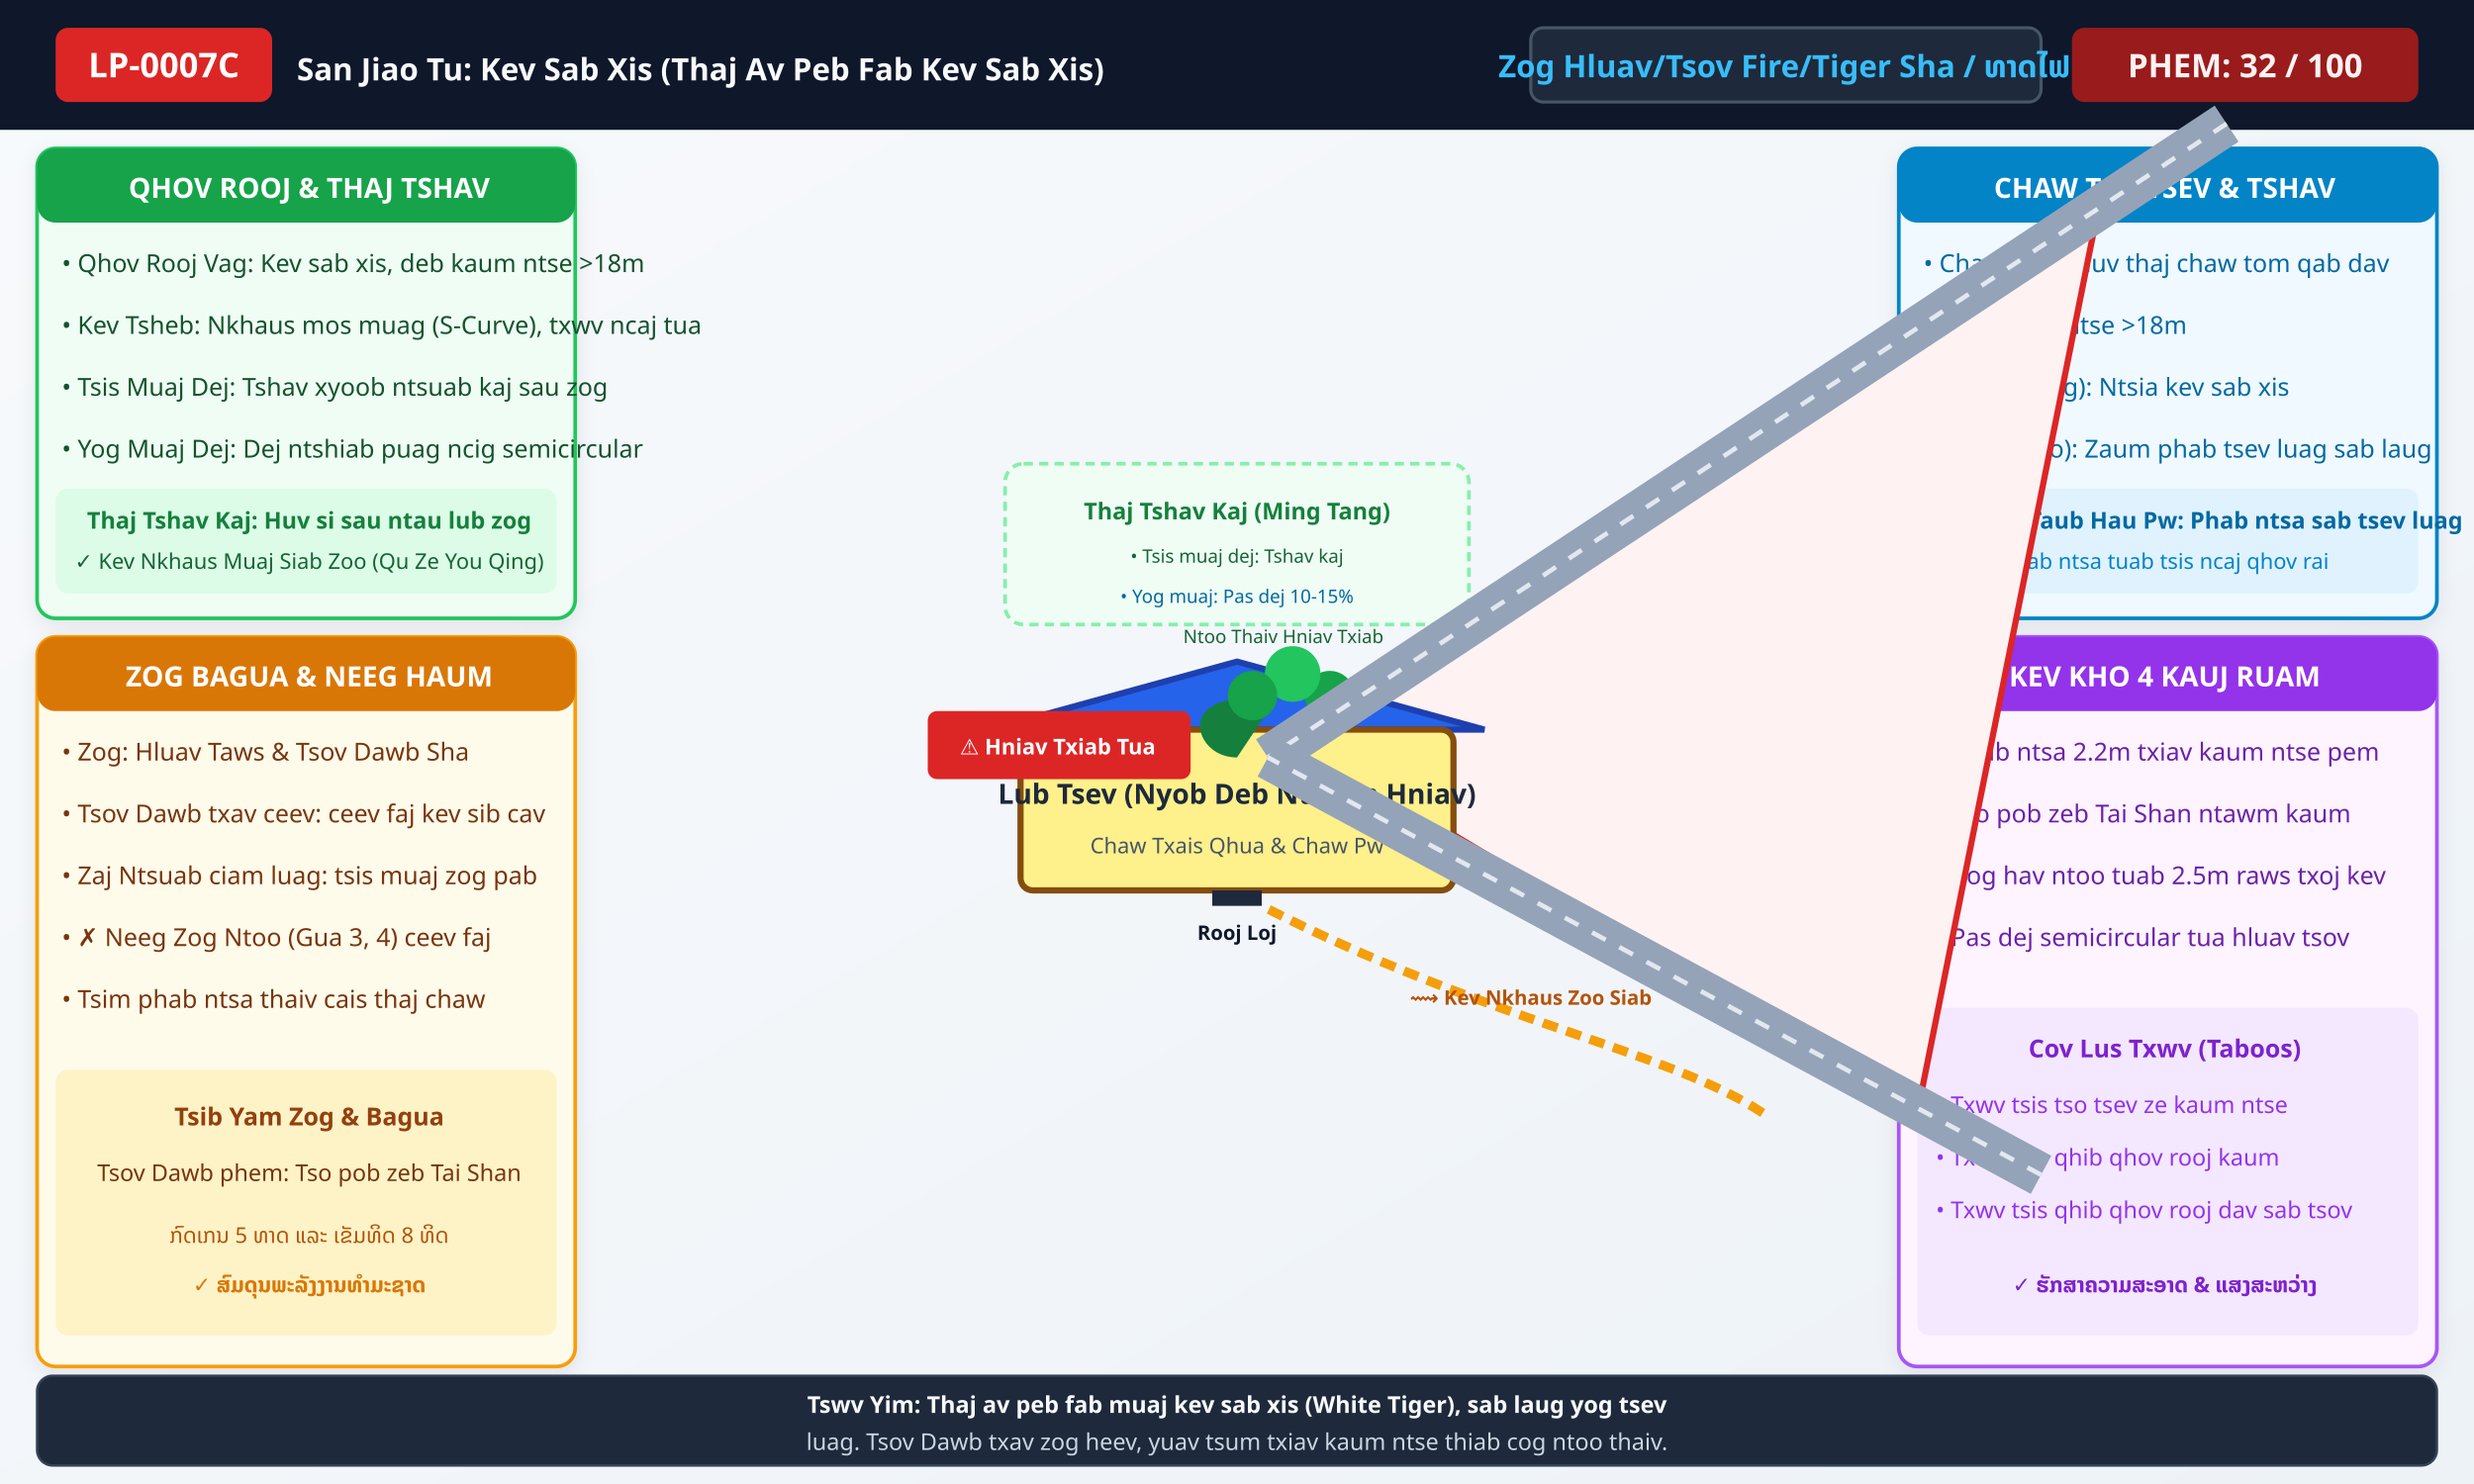
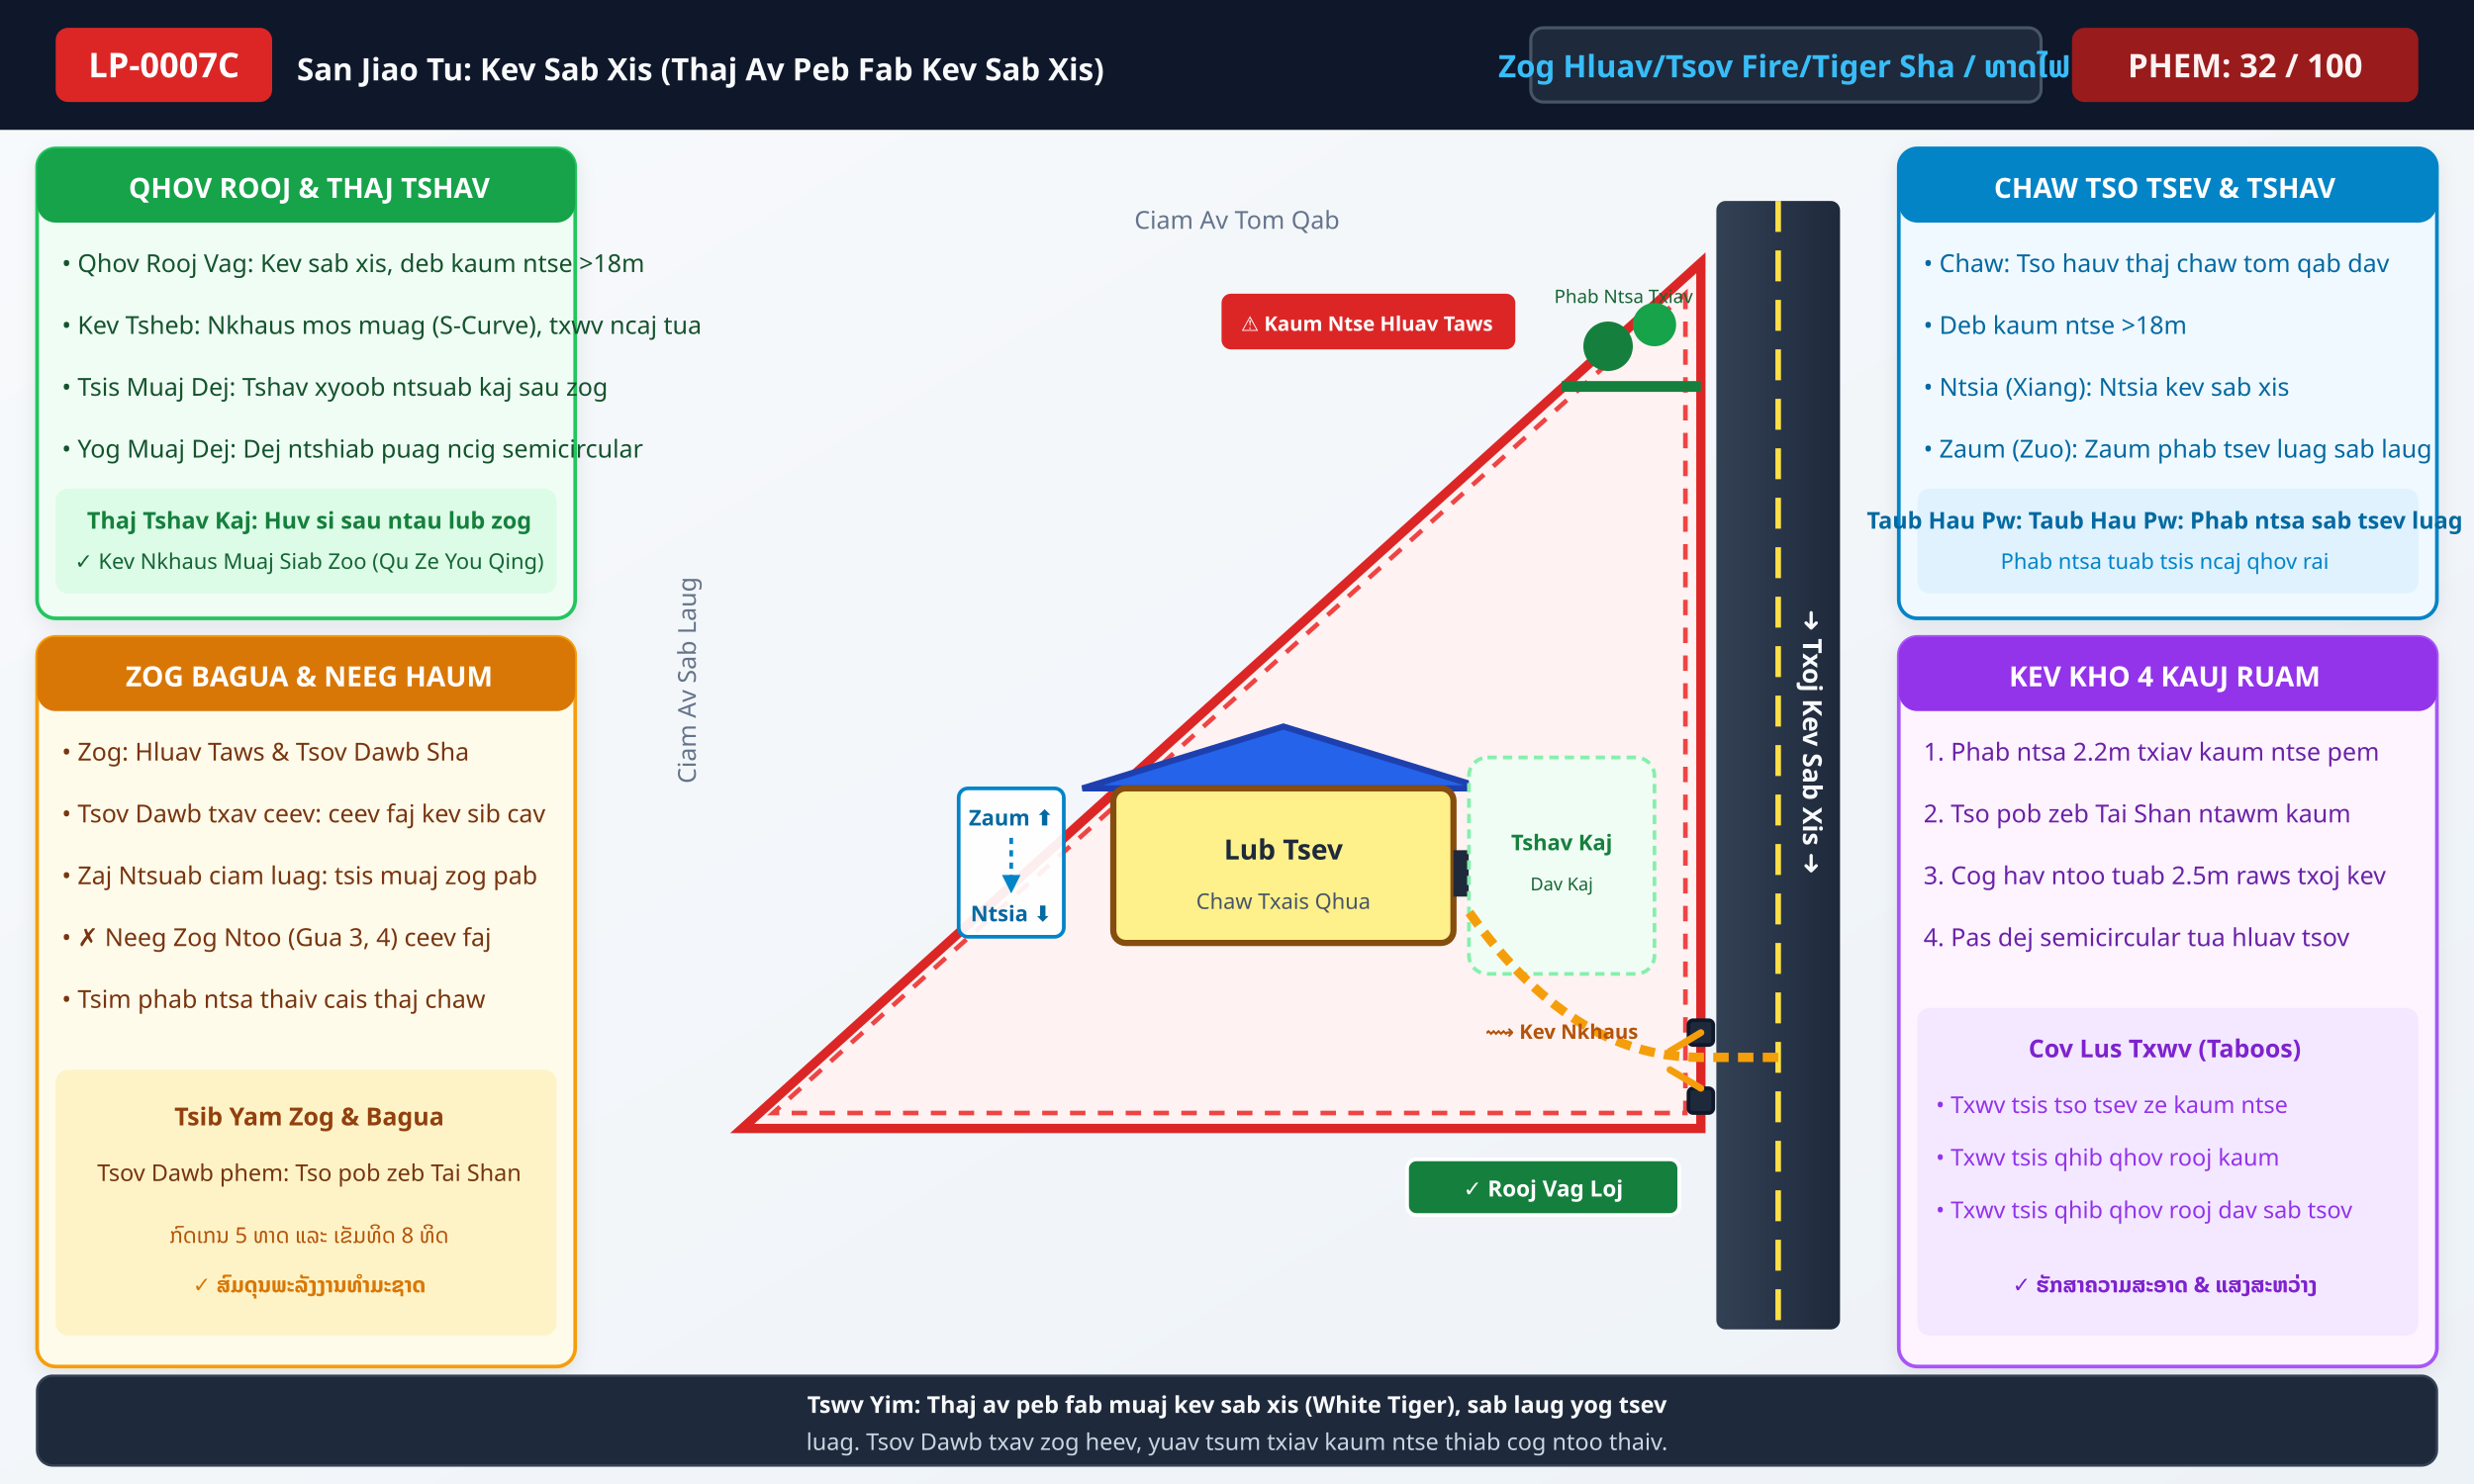
<svg xmlns="http://www.w3.org/2000/svg" viewBox="0 0 800 480" width="800" height="480">
  <defs>
    <linearGradient id="bgGrad" x1="0%" y1="0%" x2="100%" y2="100%">
      <stop offset="0%" stop-color="#F8FAFC" />
      <stop offset="100%" stop-color="#EDF2F7" />
    </linearGradient>
    <linearGradient id="roadGrad" x1="0%" y1="0%" x2="100%" y2="0%">
      <stop offset="0%" stop-color="#334155" />
      <stop offset="100%" stop-color="#1E293B" />
    </linearGradient>
    <filter id="shadow" x="-5%" y="-5%" width="110%" height="110%">
      <feDropShadow dx="0" dy="2" stdDeviation="3" flood-opacity="0.08" />
    </filter>
  </defs>
  <rect width="800" height="480" fill="url(#bgGrad)" />
  <rect x="0" y="0" width="800" height="42" fill="#0F172A" />
  <rect x="18" y="9" width="70" height="24" rx="4" fill="#DC2626" />
  <text x="53" y="25" font-family="'Segoe UI', sans-serif" font-weight="bold" font-size="11" fill="#FFFFFF" text-anchor="middle">LP-0007C</text>
  <text x="96" y="26" font-family="'Noto Sans Lao', 'Segoe UI', sans-serif" font-weight="bold" font-size="10" fill="#F8FAFC">San Jiao Tu: Kev Sab Xis (Thaj Av Peb Fab Kev Sab Xis)</text>
  <rect x="495" y="9" width="165" height="24" rx="4" fill="#1E293B" stroke="#475569" stroke-width="1" />
  <text x="577" y="25" font-family="'Noto Sans Lao', 'Segoe UI', sans-serif" font-weight="bold" font-size="10" fill="#38BDF8" text-anchor="middle">Zog Hluav/Tsov Fire/Tiger Sha / ທາດໄຟ</text>
  <rect x="670" y="9" width="112" height="24" rx="4" fill="#991B1B" />
  <text x="726" y="25" font-family="'Noto Sans Lao', 'Segoe UI', sans-serif" font-weight="bold" font-size="10.5" fill="#FEF2F2" text-anchor="middle">PHEM: 32 / 100</text>
  <rect x="12" y="48" width="174" height="152" rx="6" fill="#F0FDF4" stroke="#22C55E" stroke-width="1.2" filter="url(#shadow)" />
  <rect x="12" y="48" width="174" height="24" rx="6" fill="#16A34A" />
  <text x="100" y="64" font-family="'Noto Sans Lao', 'Segoe UI', sans-serif" font-weight="bold" font-size="9" fill="#FFFFFF" text-anchor="middle">QHOV ROOJ &amp; THAJ TSHAV</text>
  <text x="20" y="88" font-family="'Noto Sans Lao', 'Segoe UI', sans-serif" font-size="8" fill="#14532D">• Qhov Rooj Vag: Kev sab xis, deb kaum ntse &gt;18m</text>
  <text x="20" y="108" font-family="'Noto Sans Lao', 'Segoe UI', sans-serif" font-size="8" fill="#14532D">• Kev Tsheb: Nkhaus mos muag (S-Curve), txwv ncaj tua</text>
  <text x="20" y="128" font-family="'Noto Sans Lao', 'Segoe UI', sans-serif" font-size="8" fill="#14532D">• Tsis Muaj Dej: Tshav xyoob ntsuab kaj sau zog</text>
  <text x="20" y="148" font-family="'Noto Sans Lao', 'Segoe UI', sans-serif" font-size="8" fill="#14532D">• Yog Muaj Dej: Dej ntshiab puag ncig semicircular</text>
  <rect x="18" y="158" width="162" height="34" rx="4" fill="#DCFCE7" />
  <text x="100" y="171" font-family="'Noto Sans Lao', 'Segoe UI', sans-serif" font-weight="bold" font-size="7.5" fill="#15803D" text-anchor="middle">Thaj Tshav Kaj: Huv si sau ntau lub zog</text>
  <text x="100" y="184" font-family="'Noto Sans Lao', 'Segoe UI', sans-serif" font-size="7" fill="#166534" text-anchor="middle">✓ Kev Nkhaus Muaj Siab Zoo (Qu Ze You Qing)</text>
  <rect x="12" y="206" width="174" height="236" rx="6" fill="#FFFBEB" stroke="#F59E0B" stroke-width="1.2" filter="url(#shadow)" />
  <rect x="12" y="206" width="174" height="24" rx="6" fill="#D97706" />
  <text x="100" y="222" font-family="'Noto Sans Lao', 'Segoe UI', sans-serif" font-weight="bold" font-size="9" fill="#FFFFFF" text-anchor="middle">ZOG BAGUA &amp; NEEG HAUM</text>
  <text x="20" y="246" font-family="'Noto Sans Lao', 'Segoe UI', sans-serif" font-size="8" fill="#78350F">• Zog: Hluav Taws &amp; Tsov Dawb Sha</text>
  <text x="20" y="266" font-family="'Noto Sans Lao', 'Segoe UI', sans-serif" font-size="8" fill="#78350F">• Tsov Dawb txav ceev: ceev faj kev sib cav</text>
  <text x="20" y="286" font-family="'Noto Sans Lao', 'Segoe UI', sans-serif" font-size="8" fill="#78350F">• Zaj Ntsuab ciam luag: tsis muaj zog pab</text>
  <text x="20" y="306" font-family="'Noto Sans Lao', 'Segoe UI', sans-serif" font-size="8" fill="#78350F">• ✗ Neeg Zog Ntoo (Gua 3, 4) ceev faj</text>
  <text x="20" y="326" font-family="'Noto Sans Lao', 'Segoe UI', sans-serif" font-size="8" fill="#78350F">• Tsim phab ntsa thaiv cais thaj chaw</text>
  <rect x="18" y="346" width="162" height="86" rx="4" fill="#FEF3C7" />
  <text x="100" y="364" font-family="'Noto Sans Lao', 'Segoe UI', sans-serif" font-weight="bold" font-size="8" fill="#92400E" text-anchor="middle">Tsib Yam Zog &amp; Bagua</text>
  <text x="100" y="382" font-family="'Noto Sans Lao', 'Segoe UI', sans-serif" font-size="7.5" fill="#78350F" text-anchor="middle">Tsov Dawb phem: Tso pob zeb Tai Shan</text>
  <text x="100" y="402" font-family="'Noto Sans Lao', 'Segoe UI', sans-serif" font-size="7" fill="#B45309" text-anchor="middle">ກົດເກນ 5 ທາດ ແລະ ເຂັມທິດ 8 ທິດ</text>
  <text x="100" y="418" font-family="'Noto Sans Lao', 'Segoe UI', sans-serif" font-weight="bold" font-size="7" fill="#D97706" text-anchor="middle">✓ ສົມດຸນພະລັງງານທຳມະຊາດ</text>
  <rect x="614" y="48" width="174" height="152" rx="6" fill="#F0F9FF" stroke="#0284C7" stroke-width="1.2" filter="url(#shadow)" />
  <rect x="614" y="48" width="174" height="24" rx="6" fill="#0284C7" />
  <text x="700" y="64" font-family="'Noto Sans Lao', 'Segoe UI', sans-serif" font-weight="bold" font-size="9" fill="#FFFFFF" text-anchor="middle">CHAW TSO TSEV &amp; TSHAV</text>
  <text x="622" y="88" font-family="'Noto Sans Lao', 'Segoe UI', sans-serif" font-size="8" fill="#0369A1">• Chaw: Tso hauv thaj chaw tom qab dav</text>
  <text x="622" y="108" font-family="'Noto Sans Lao', 'Segoe UI', sans-serif" font-size="8" fill="#0369A1">• Deb kaum ntse &gt;18m</text>
  <text x="622" y="128" font-family="'Noto Sans Lao', 'Segoe UI', sans-serif" font-size="8" fill="#0369A1">• Ntsia (Xiang): Ntsia kev sab xis</text>
  <text x="622" y="148" font-family="'Noto Sans Lao', 'Segoe UI', sans-serif" font-size="8" fill="#0369A1">• Zaum (Zuo): Zaum phab tsev luag sab laug</text>
  <rect x="620" y="158" width="162" height="34" rx="4" fill="#E0F2FE" />
  <text x="700" y="171" font-family="'Noto Sans Lao', 'Segoe UI', sans-serif" font-weight="bold" font-size="7.5" fill="#0369A1" text-anchor="middle">Taub Hau Pw: Taub Hau Pw: Phab ntsa sab tsev luag</text>
  <text x="700" y="184" font-family="'Noto Sans Lao', 'Segoe UI', sans-serif" font-size="7" fill="#0284C7" text-anchor="middle">Phab ntsa tuab tsis ncaj qhov rai</text>
  <rect x="614" y="206" width="174" height="236" rx="6" fill="#FDF4FF" stroke="#A855F7" stroke-width="1.2" filter="url(#shadow)" />
  <rect x="614" y="206" width="174" height="24" rx="6" fill="#9333EA" />
  <text x="700" y="222" font-family="'Noto Sans Lao', 'Segoe UI', sans-serif" font-weight="bold" font-size="9" fill="#FFFFFF" text-anchor="middle">KEV KHO 4 KAUJ RUAM</text>
  <text x="622" y="246" font-family="'Noto Sans Lao', 'Segoe UI', sans-serif" font-size="8" fill="#6B21A8">1. Phab ntsa 2.2m txiav kaum ntse pem</text>
  <text x="622" y="266" font-family="'Noto Sans Lao', 'Segoe UI', sans-serif" font-size="8" fill="#6B21A8">2. Tso pob zeb Tai Shan ntawm kaum</text>
  <text x="622" y="286" font-family="'Noto Sans Lao', 'Segoe UI', sans-serif" font-size="8" fill="#6B21A8">3. Cog hav ntoo tuab 2.5m raws txoj kev</text>
  <text x="622" y="306" font-family="'Noto Sans Lao', 'Segoe UI', sans-serif" font-size="8" fill="#6B21A8">4. Pas dej semicircular tua hluav tsov</text>
  <rect x="620" y="326" width="162" height="106" rx="4" fill="#F3E8FF" />
  <text x="700" y="342" font-family="'Noto Sans Lao', 'Segoe UI', sans-serif" font-weight="bold" font-size="8" fill="#7E22CE" text-anchor="middle">Cov Lus Txwv (Taboos)</text>
  <text x="626" y="360" font-family="'Noto Sans Lao', 'Segoe UI', sans-serif" font-size="7.5" fill="#9333EA">• Txwv tsis tso tsev ze kaum ntse</text>
  <text x="626" y="377" font-family="'Noto Sans Lao', 'Segoe UI', sans-serif" font-size="7.5" fill="#9333EA">• Txwv tsis qhib qhov rooj kaum</text>
  <text x="626" y="394" font-family="'Noto Sans Lao', 'Segoe UI', sans-serif" font-size="7.5" fill="#9333EA">• Txwv tsis qhib qhov rooj dav sab tsov</text>
  <text x="700" y="418" font-family="'Noto Sans Lao', 'Segoe UI', sans-serif" font-weight="bold" font-size="7" fill="#7E22CE" text-anchor="middle">✓ ຮັກສາຄວາມສະອາດ &amp; ແສງສະຫວ່າງ</text>
  <g>
-     <polygon points="680,60 420,240 620,360" fill="#FEF2F2" stroke="#DC2626" stroke-width="2" />
-     <polygon points="320,236 400,214 480,236" fill="#2563EB" stroke="#1E40AF" stroke-width="2" />
-     <rect x="330" y="236" width="140" height="52" fill="#FEF08A" stroke="#854D0E" stroke-width="2" rx="4" />
-     <text x="400" y="260" font-family="'Noto Sans Lao', 'Segoe UI', sans-serif" font-weight="bold" font-size="9" fill="#1E293B" text-anchor="middle">Lub Tsev (Nyob Deb Ntawm Hniav)</text>
-     <text x="400" y="276" font-family="'Noto Sans Lao', 'Segoe UI', sans-serif" font-size="7" fill="#475569" text-anchor="middle">Chaw Txais Qhua &amp; Chaw Pw</text>
-     <rect x="392" y="288" width="16" height="5" fill="#1E293B" />
-     <text x="400" y="304" font-family="'Noto Sans Lao', 'Segoe UI', sans-serif" font-weight="bold" font-size="6.5" fill="#0F172A" text-anchor="middle">Rooj Loj</text>
-     <path d="M 410 230 C 405 225 395 225 390 230 C 385 235 390 245 400 245 Z" fill="#15803D" />
-     <circle cx="430" cy="225" r="8" fill="#16A34A" />
-     <circle cx="418" cy="218" r="9" fill="#22C55E" />
-     <circle cx="405" cy="225" r="8" fill="#16A34A" />
-     <text x="415" y="208" font-family="'Noto Sans Lao', 'Segoe UI', sans-serif" font-size="6" fill="#166534" text-anchor="middle">Ntoo Thaiv Hniav Txiab</text>
-     <rect x="325" y="150" width="150" height="52" rx="6" fill="#F0FDF4" stroke="#86EFAC" stroke-width="1.2" stroke-dasharray="3,2" />
-     <text x="400" y="168" font-family="'Noto Sans Lao', 'Segoe UI', sans-serif" font-weight="bold" font-size="7.5" fill="#15803D" text-anchor="middle">Thaj Tshav Kaj (Ming Tang)</text>
-     <text x="400" y="182" font-family="'Noto Sans Lao', 'Segoe UI', sans-serif" font-size="6" fill="#166534" text-anchor="middle">• Tsis muaj dej: Tshav kaj</text>
-     <text x="400" y="195" font-family="'Noto Sans Lao', 'Segoe UI', sans-serif" font-size="6" fill="#0369A1" text-anchor="middle">• Yog muaj: Pas dej 10-15%</text>
-     <path d="M 570 360 C 540 340 480 330 408 293" fill="none" stroke="#F59E0B" stroke-width="3" stroke-dasharray="5,3" />
-     <text x="495" y="325" font-family="'Noto Sans Lao', 'Segoe UI', sans-serif" font-weight="bold" font-size="6.5" fill="#B45309" text-anchor="middle">⟿ Kev Nkhaus Zoo Siab</text>
-     <line x1="720" y1="40" x2="410" y2="245" stroke="#94A3B8" stroke-width="14" />
-     <line x1="720" y1="40" x2="410" y2="245" stroke="#E2E8F0" stroke-width="1.5" stroke-dasharray="5,5" />
-     <line x1="660" y1="380" x2="410" y2="245" stroke="#94A3B8" stroke-width="14" />
-     <line x1="660" y1="380" x2="410" y2="245" stroke="#E2E8F0" stroke-width="1.5" stroke-dasharray="5,5" />
-     <g transform="translate(300, 230)">
-       <rect x="0" y="0" width="85" height="22" rx="3" fill="#DC2626" />
-       <text x="42" y="14" font-family="'Noto Sans Lao', 'Segoe UI', sans-serif" font-weight="bold" font-size="7" fill="#FFFFFF" text-anchor="middle">⚠️ Hniav Txiab Tua</text>
+     <rect x="555" y="65" width="40" height="365" fill="url(#roadGrad)" rx="3" />
+     <line x1="575" y1="65" x2="575" y2="430" stroke="#FDE047" stroke-width="1.8" stroke-dasharray="10,6" />
+     <text x="583" y="240" font-family="'Noto Sans Lao', 'Segoe UI', sans-serif" font-weight="bold" font-size="8.5" fill="#F8FAFC" text-anchor="middle" transform="rotate(90 583 240)">➜ Txoj Kev Sab Xis ➜</text>
+     <text x="400" y="74" font-family="'Noto Sans Lao', 'Segoe UI', sans-serif" font-size="8" fill="#64748B" text-anchor="middle">Ciam Av Tom Qab</text>
+     <text x="225" y="220" font-family="'Noto Sans Lao', 'Segoe UI', sans-serif" font-size="8" fill="#64748B" text-anchor="middle" transform="rotate(-90 225 220)">Ciam Av Sab Laug</text>
+     <polygon points="550,85 550,365 240,365" fill="#FEF2F2" stroke="#DC2626" stroke-width="3" />
+     <polygon points="545,95 545,360 250,360" fill="none" stroke="#EF4444" stroke-width="1.5" stroke-dasharray="5,4" />
+     <line x1="505" y1="125" x2="550" y2="125" stroke="#15803D" stroke-width="3.5" />
+     <circle cx="535" cy="105" r="7" fill="#16A34A" />
+     <circle cx="520" cy="112" r="8" fill="#15803D" />
+     <text x="525" y="98" font-family="'Noto Sans Lao', 'Segoe UI', sans-serif" font-size="6" fill="#166534" text-anchor="middle">Phab Ntsa Txiav</text>
+     <polygon points="350,255 415,235 480,255" fill="#2563EB" stroke="#1E40AF" stroke-width="2" />
+     <rect x="360" y="255" width="110" height="50" fill="#FEF08A" stroke="#854D0E" stroke-width="2" rx="4" />
+     <text x="415" y="278" font-family="'Noto Sans Lao', 'Segoe UI', sans-serif" font-weight="bold" font-size="9" fill="#1E293B" text-anchor="middle">Lub Tsev</text>
+     <text x="415" y="294" font-family="'Noto Sans Lao', 'Segoe UI', sans-serif" font-size="7" fill="#475569" text-anchor="middle">Chaw Txais Qhua</text>
+     <rect x="470" y="275" width="5" height="15" fill="#1E293B" />
+     <g transform="translate(310, 255)">
+       <rect x="0" y="0" width="34" height="48" rx="3" fill="#FFFFFF" fill-opacity="0.92" stroke="#0284C7" stroke-width="1.2" />
+       <text x="17" y="12" font-family="'Segoe UI', sans-serif" font-weight="bold" font-size="7" fill="#0369A1" text-anchor="middle">Zaum ⬆</text>
+       <line x1="17" y1="16" x2="17" y2="32" stroke="#0284C7" stroke-width="1.2" stroke-dasharray="2,2" />
+       <polygon points="17,34 14,28 20,28" fill="#0284C7" />
+       <text x="17" y="43" font-family="'Segoe UI', sans-serif" font-weight="bold" font-size="7" fill="#0369A1" text-anchor="middle">Ntsia ⬇</text>
+     </g>
+     <rect x="475" y="245" width="60" height="70" rx="6" fill="#F0FDF4" stroke="#86EFAC" stroke-width="1.2" stroke-dasharray="3,2" />
+     <text x="505" y="275" font-family="'Noto Sans Lao', 'Segoe UI', sans-serif" font-weight="bold" font-size="7" fill="#15803D" text-anchor="middle">Tshav Kaj</text>
+     <text x="505" y="288" font-family="'Noto Sans Lao', 'Segoe UI', sans-serif" font-size="5.8" fill="#166534" text-anchor="middle">Dav Kaj</text>
+     <rect x="546" y="330" width="8" height="8" rx="1.5" fill="#1E293B" stroke="#0F172A" stroke-width="1.2" />
+     <rect x="546" y="352" width="8" height="8" rx="1.5" fill="#1E293B" stroke="#0F172A" stroke-width="1.2" />
+     <line x1="550" y1="334" x2="540" y2="340" stroke="#F59E0B" stroke-width="2.2" stroke-linecap="round" />
+     <line x1="550" y1="352" x2="540" y2="346" stroke="#F59E0B" stroke-width="2.2" stroke-linecap="round" />
+     <path d="M 575 342 L 550 342 C 525 342 500 330 475 295" fill="none" stroke="#F59E0B" stroke-width="3" stroke-dasharray="5,3" />
+     <text x="505" y="336" font-family="'Noto Sans Lao', 'Segoe UI', sans-serif" font-weight="bold" font-size="6.5" fill="#B45309" text-anchor="middle">⟿ Kev Nkhaus</text>
+     <g transform="translate(455, 375)">
+       <rect x="0" y="0" width="88" height="18" rx="3" fill="#15803D" stroke="#FFFFFF" stroke-width="1.2" />
+       <text x="44" y="12" font-family="'Noto Sans Lao', 'Segoe UI', sans-serif" font-weight="bold" font-size="7.2" fill="#FFFFFF" text-anchor="middle">✓ Rooj Vag Loj</text>
+     </g>
+     <g transform="translate(395, 95)">
+       <rect x="0" y="0" width="95" height="18" rx="3" fill="#DC2626" />
+       <text x="47" y="12" font-family="'Noto Sans Lao', 'Segoe UI', sans-serif" font-weight="bold" font-size="6.5" fill="#FFFFFF" text-anchor="middle">⚠️ Kaum Ntse Hluav Taws</text>
    </g>
  </g>
  <rect x="12" y="445" width="776" height="29" rx="5" fill="#1E293B" stroke="#334155" stroke-width="0.8" />
  <text x="400" y="457" font-family="'Noto Sans Lao', 'Segoe UI', sans-serif" font-weight="bold" font-size="7.5" fill="#F8FAFC" text-anchor="middle">Tswv Yim: Thaj av peb fab muaj kev sab xis (White Tiger), sab laug yog tsev</text>
  <text x="400" y="469" font-family="'Noto Sans Lao', 'Segoe UI', sans-serif" font-size="7.5" fill="#CBD5E1" text-anchor="middle">luag. Tsov Dawb txav zog heev, yuav tsum txiav kaum ntse thiab cog ntoo thaiv.</text>
</svg>
